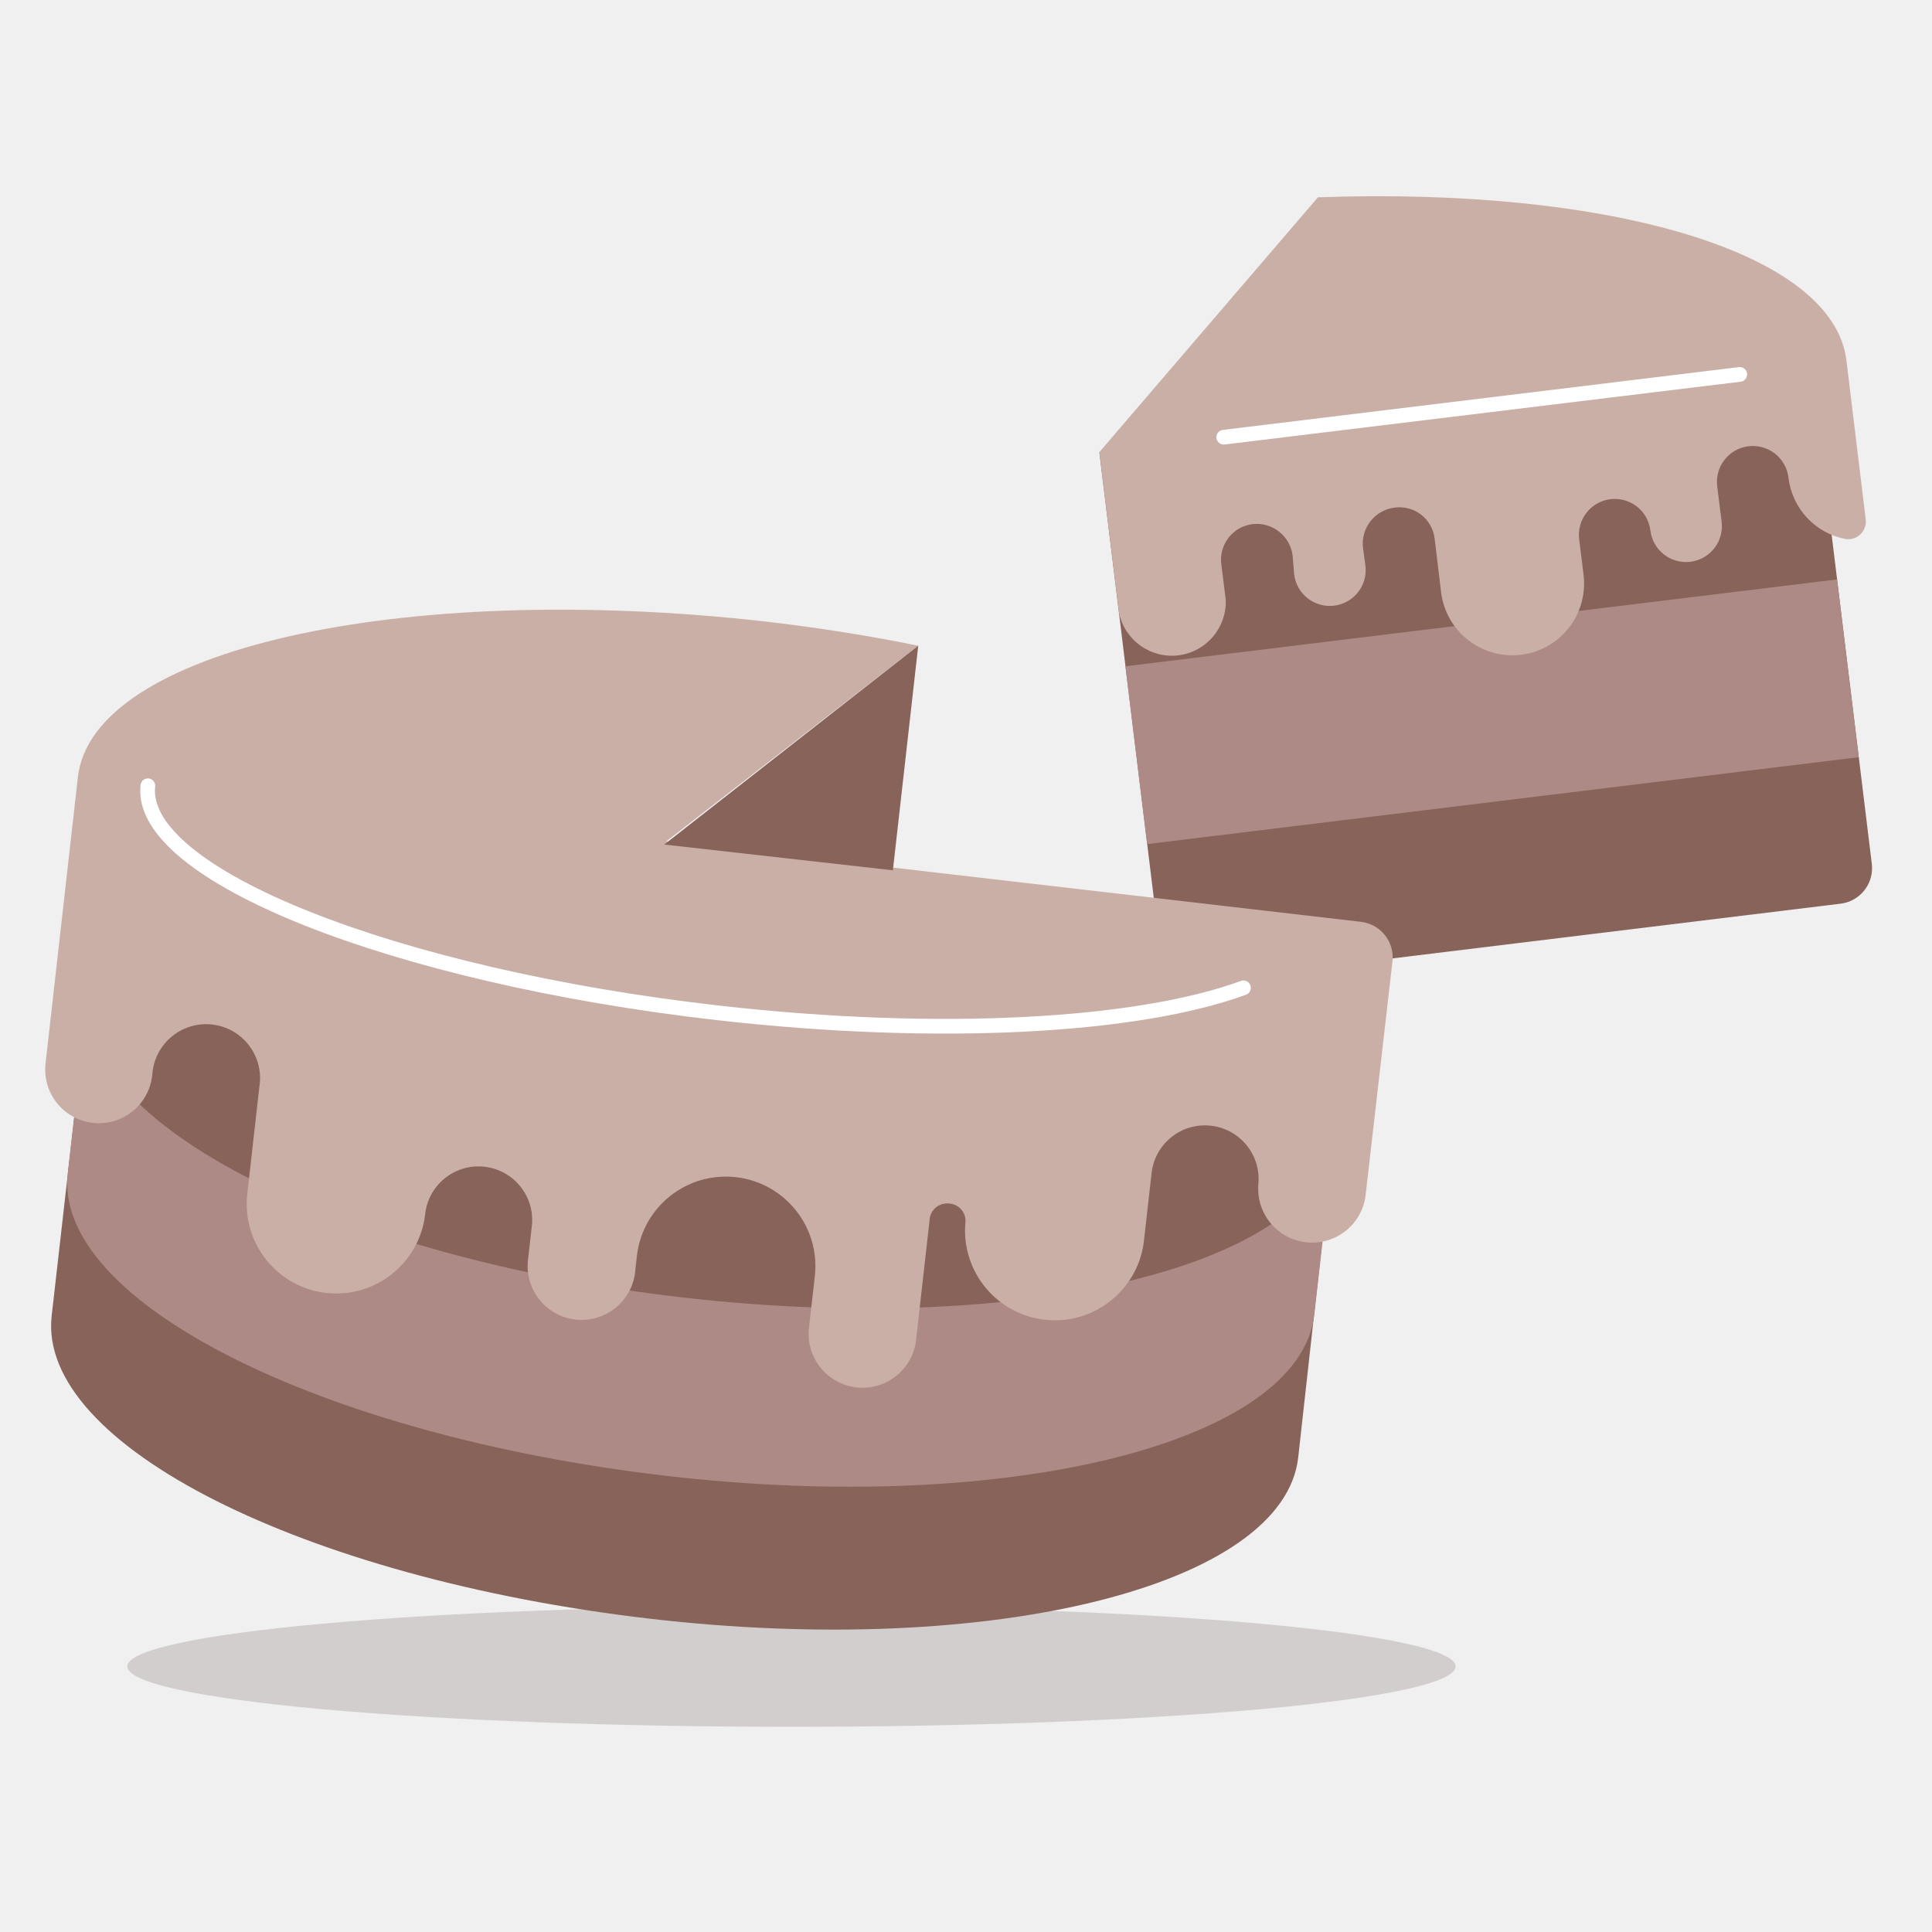
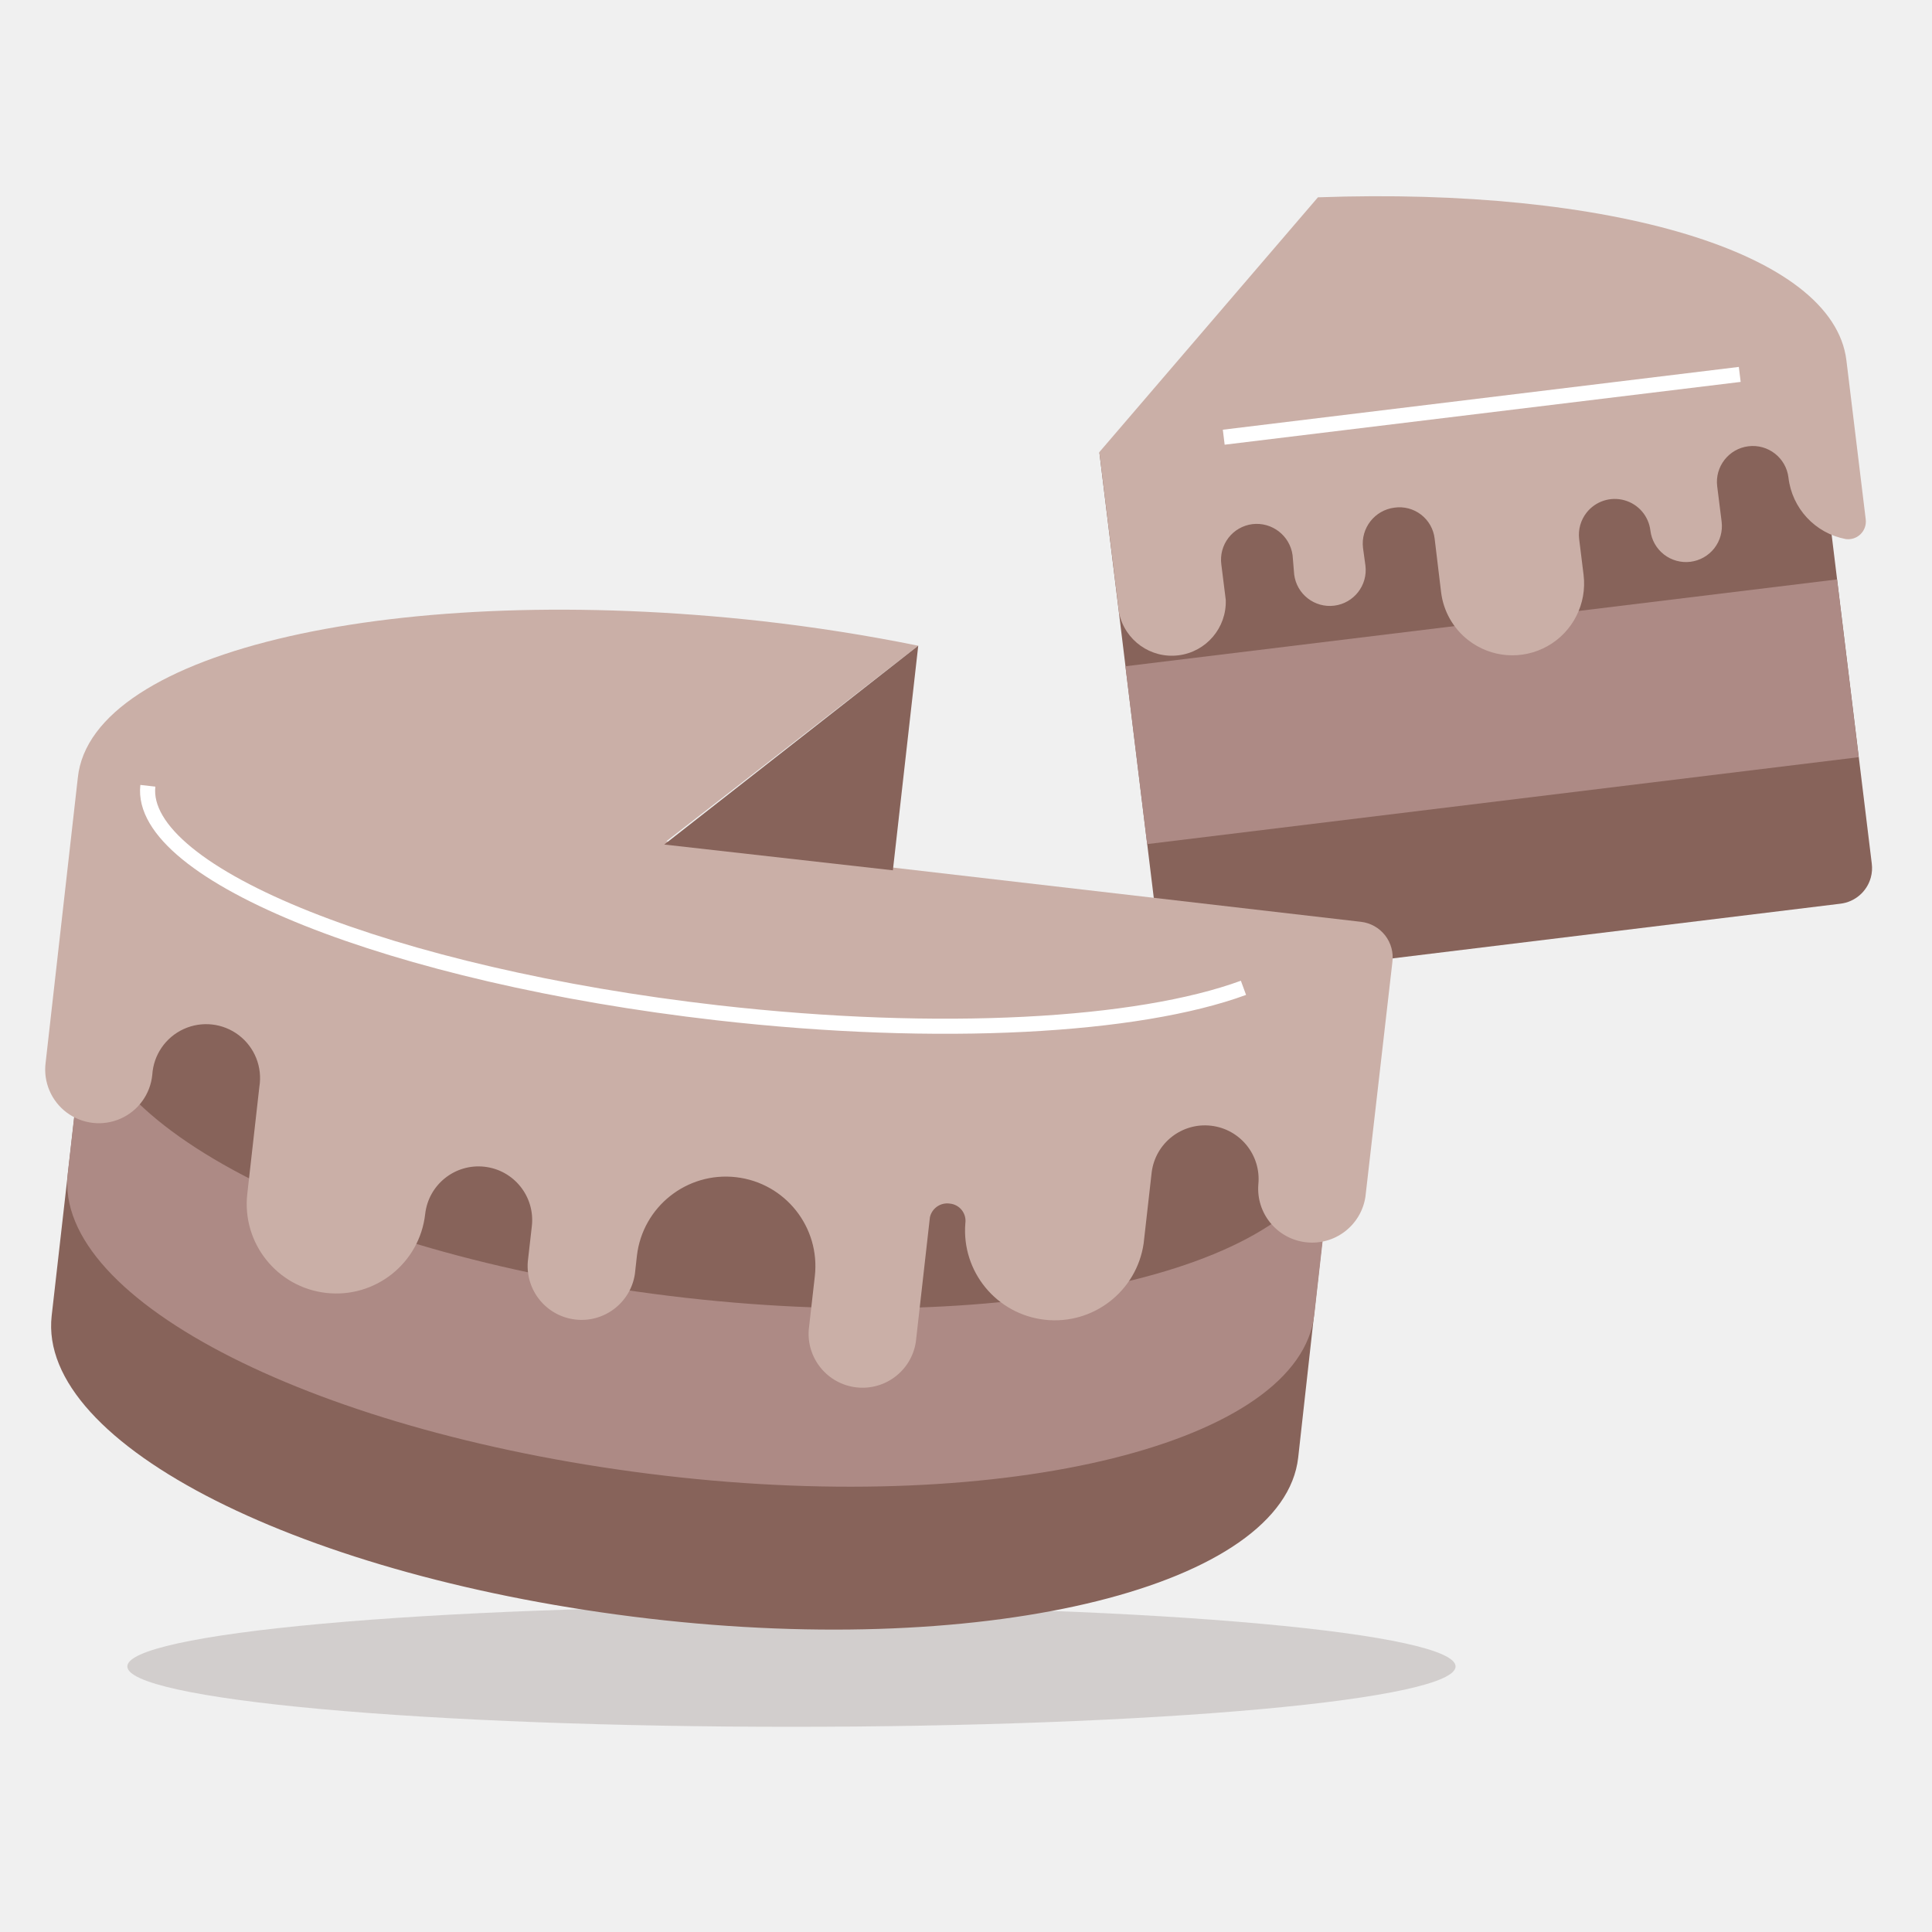
- <svg xmlns="http://www.w3.org/2000/svg" width="128" height="128" fill="none" viewBox="0 0 128 128">
+ <svg xmlns="http://www.w3.org/2000/svg" width="128" height="128" fill="none">
  <path fill="#260F08" d="M8.436 110.406c0 1.061 4.636 2.079 12.887 2.829 8.252.75 19.444 1.171 31.113 1.171 11.67 0 22.861-.421 31.113-1.171 8.251-.75 12.887-1.768 12.887-2.829 0-1.061-4.636-2.078-12.887-2.828-8.252-.75-19.443-1.172-31.113-1.172-11.67 0-22.861.422-31.113 1.172-8.251.75-12.887 1.767-12.887 2.828Z" opacity=".15" />
  <path fill="#87635A" d="m119.983 24.22-47.147 5.76 4.32 35.36 44.773-5.467a2.377 2.377 0 0 0 2.017-1.734c.083-.304.104-.62.063-.933l-4.026-32.986Z" />
  <path fill="#AD8A85" d="m74.561 44.142 47.147-5.754 1.435 11.778-47.142 5.758-1.44-11.782Z" />
  <path fill="#CAAFA7" d="M85.636 36.78a2.4 2.4 0 0 0-2.667-2.054 2.375 2.375 0 0 0-2.053 2.667l.293 2.347a3.574 3.574 0 0 1-7.066.88l-1.307-10.667 14.48-16.88c19.253-.693 34.133 3.6 35.013 10.8l1.28 10.533a1.172 1.172 0 0 1-1.333 1.307 4.696 4.696 0 0 1-3.787-4.08 2.378 2.378 0 1 0-4.72.587l.294 2.346a2.389 2.389 0 0 1-.484 1.755 2.387 2.387 0 0 1-1.583.899 2.383 2.383 0 0 1-1.755-.484 2.378 2.378 0 0 1-.898-1.583 2.371 2.371 0 0 0-1.716-2.008 2.374 2.374 0 0 0-2.511.817 2.374 2.374 0 0 0-.493 1.751l.293 2.373a4.753 4.753 0 0 1-7.652 4.317 4.755 4.755 0 0 1-1.788-3.17l-.427-3.547a2.346 2.346 0 0 0-2.666-2.053 2.4 2.4 0 0 0-2.08 2.667l.16 1.173a2.378 2.378 0 1 1-4.72.587l-.107-1.28Z" />
-   <path stroke="#fff" stroke-linecap="round" stroke-linejoin="round" stroke-width=".974" d="m81.076 28.966 34.187-4.16" />
+   <path stroke="#fff" strokeLinecap="round" strokeLinejoin="round" strokeWidth=".974" d="m81.076 28.966 34.187-4.16" />
  <path fill="#87635A" d="M7.45 51.793c-.96 8.48 16.746 17.44 39.466 19.947 22.72 2.506 42.08-2.16 43.04-10.667l-3.947 35.493c-.96 8.48-20.24 13.334-43.04 10.667S2.463 95.74 3.423 87.18l4.026-35.387Z" />
  <path fill="#AD8A85" d="M5.823 65.953c-.96 8.453 16.746 17.44 39.573 20.027 22.827 2.586 42.053-2.187 43.013-10.667L87.076 87.1c-.96 8.48-20.24 13.333-43.04 10.666C21.236 95.1 3.53 86.22 4.49 77.74l1.334-11.787Z" />
  <path fill="#CAAFA7" d="M60.836 42.78a119.963 119.963 0 0 0-10.347-1.627c-24-2.667-44.453 1.893-45.333 10.373l-2.133 18.88a3.556 3.556 0 1 0 7.066.8 3.574 3.574 0 1 1 7.094.8l-.8 7.094a5.93 5.93 0 1 0 11.786 1.333 3.556 3.556 0 0 1 7.067.8l-.267 2.347a3.573 3.573 0 0 0 7.094.826l.133-1.2a5.932 5.932 0 1 1 11.787 1.36l-.4 3.52a3.573 3.573 0 0 0 7.093.827l.933-8.267a1.174 1.174 0 0 1 1.307-.906 1.146 1.146 0 0 1 1.04 1.306 5.947 5.947 0 0 0 11.813 1.334l.534-4.72a3.556 3.556 0 0 1 7.066.8 3.573 3.573 0 0 0 7.094.826l1.786-15.546a2.373 2.373 0 0 0-2.08-2.667L44.143 55.74l16.693-12.96Z" />
  <path fill="#87635A" d="m59.156 57.66 1.68-14.88-16.827 13.173 15.147 1.707Z" />
-   <path stroke="#fff" stroke-linecap="round" stroke-linejoin="round" stroke-width=".974" d="M9.796 52.06c-.667 5.866 16.24 12.586 37.733 15.04 14.774 1.68 27.867.906 34.854-1.654" />
+   <path stroke="#fff" strokeLinecap="round" strokeLinejoin="round" strokeWidth=".974" d="M9.796 52.06c-.667 5.866 16.24 12.586 37.733 15.04 14.774 1.68 27.867.906 34.854-1.654" />
</svg>
